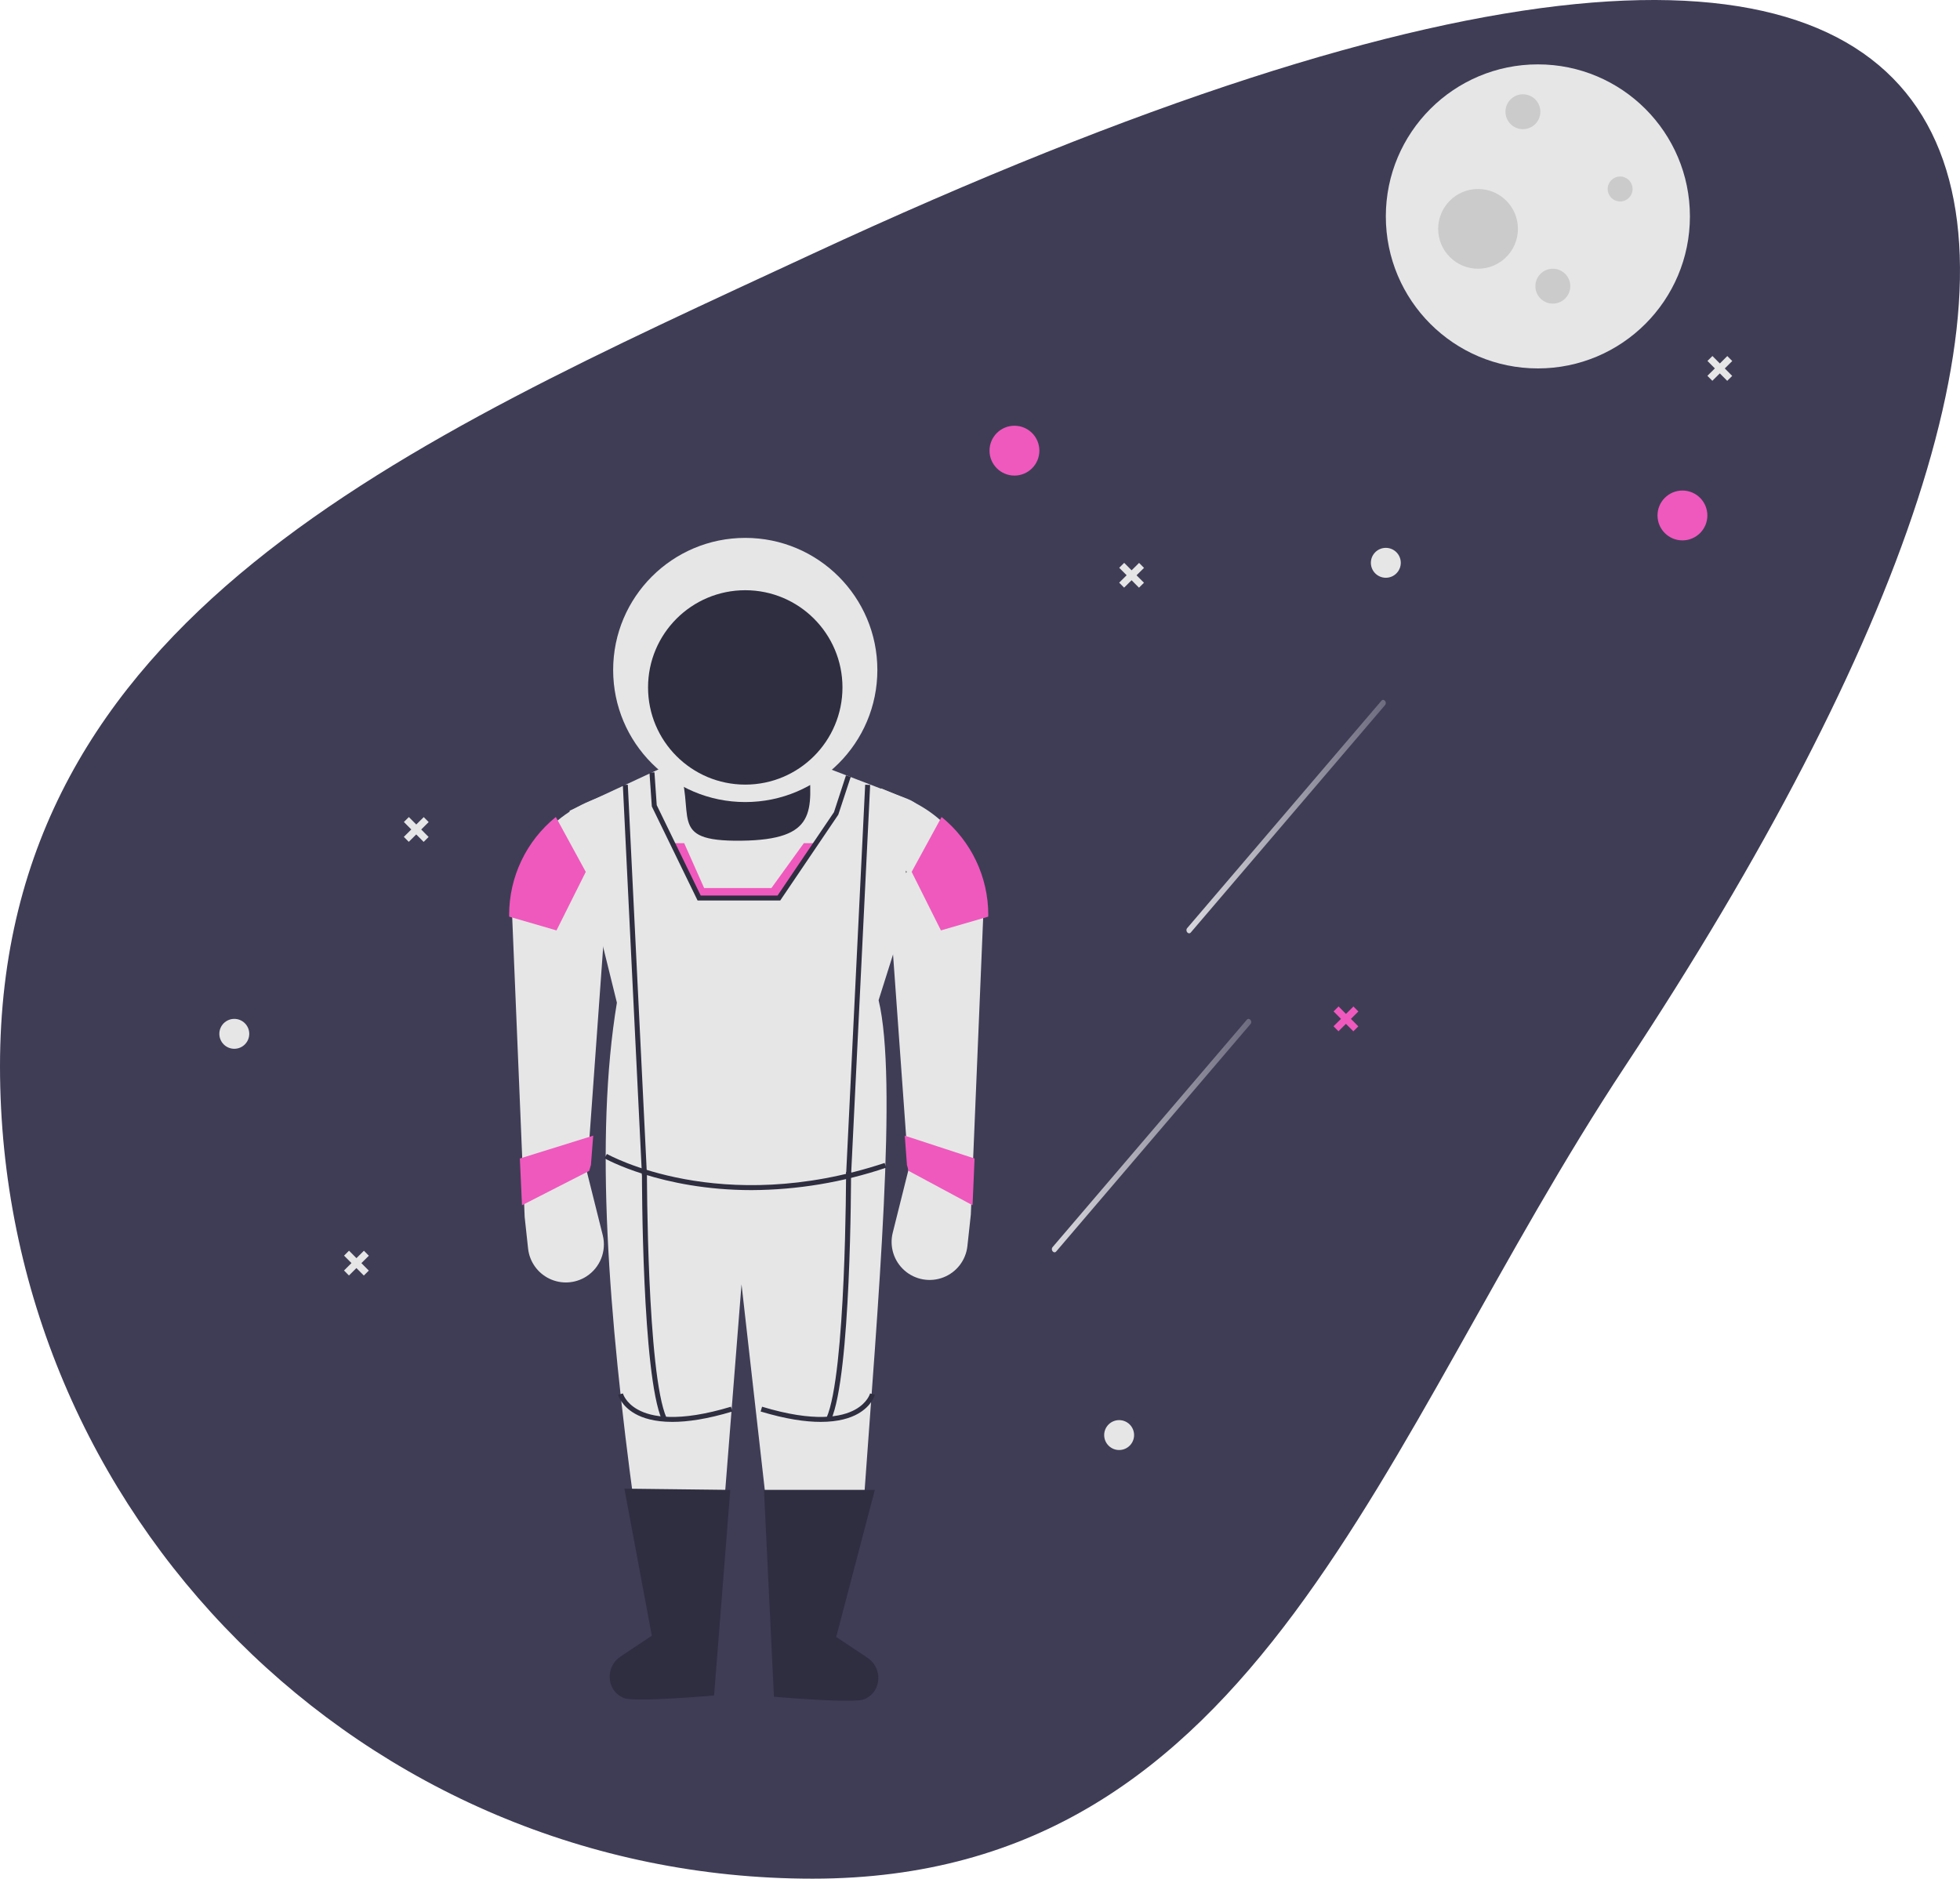
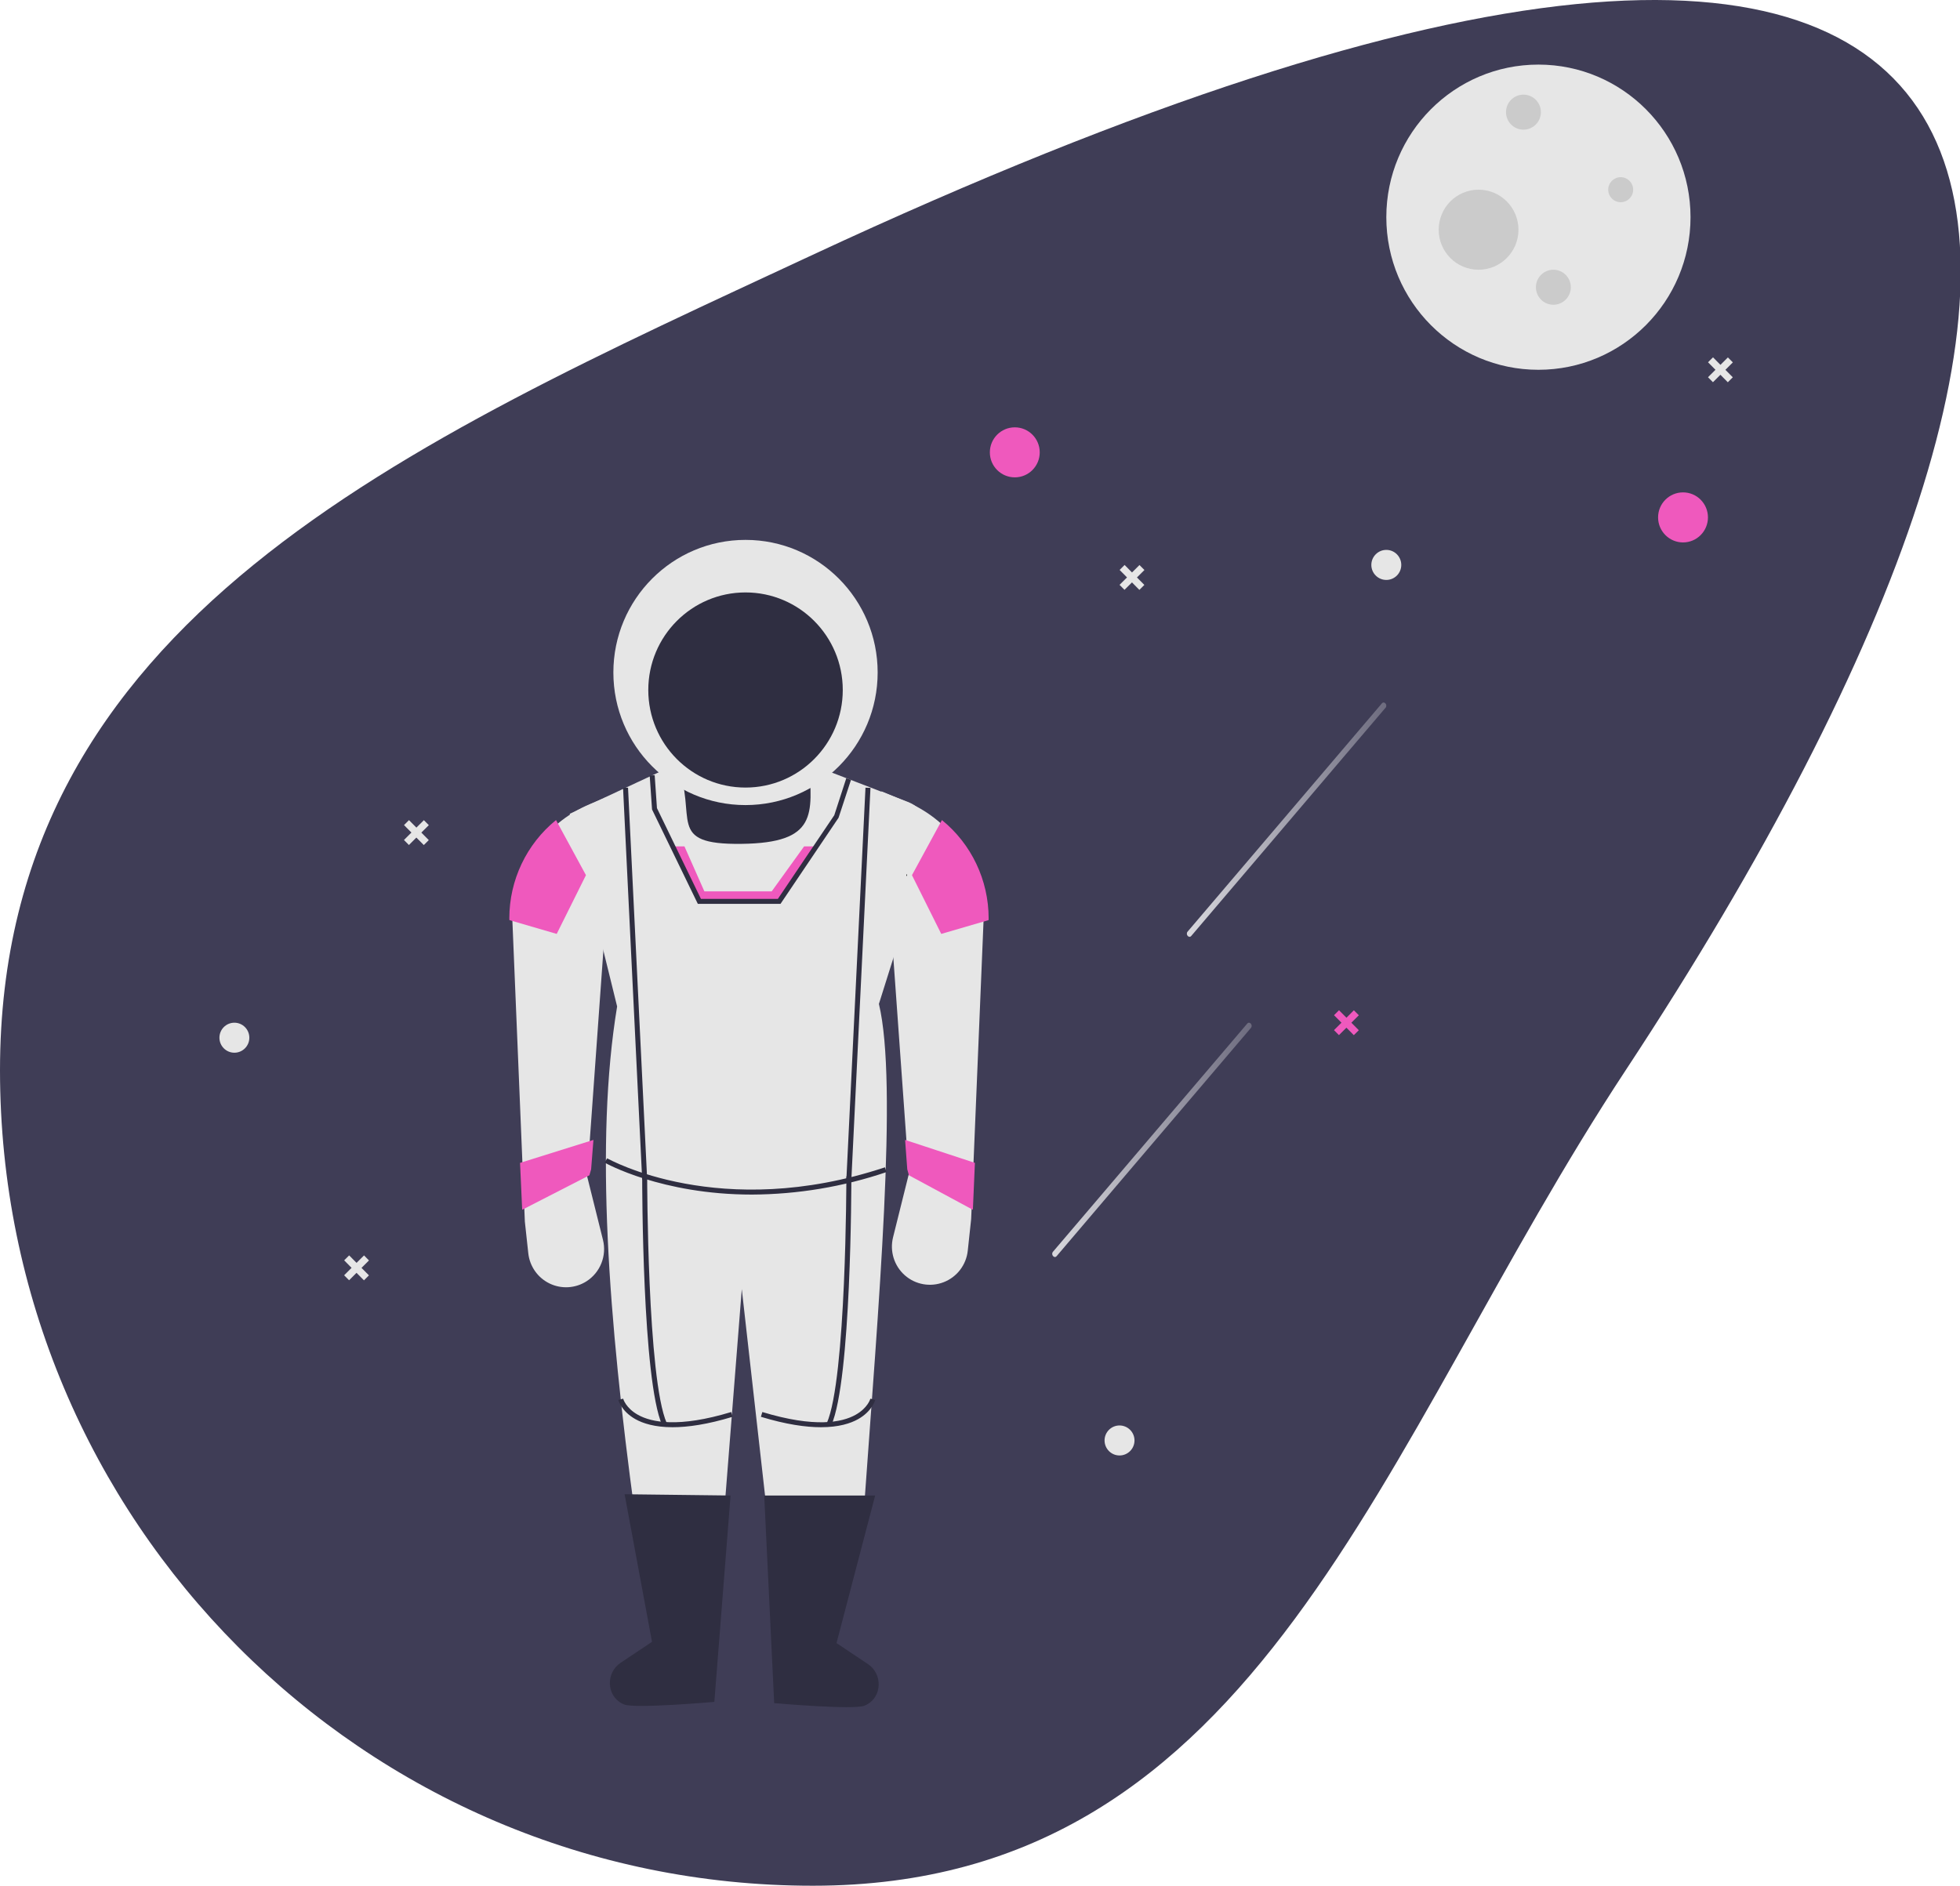
- <svg xmlns="http://www.w3.org/2000/svg" xmlns:xlink="http://www.w3.org/1999/xlink" id="e2652d7b-d014-44e7-aeea-709bf92e6067" data-name="Layer 1" width="853.297" height="818" viewBox="0 0 853.297 818">
+ <svg xmlns="http://www.w3.org/2000/svg" xmlns:xlink="http://www.w3.org/1999/xlink" width="212pt" height="204pt" viewBox="0 0 212 204" version="1.1">
  <defs>
-     <linearGradient id="fe5e6308-1e89-4ce8-8c8d-e7ed4a72d158" x1="689.871" y1="396.558" x2="776.681" y2="396.558" gradientUnits="userSpaceOnUse">
-       <stop offset="0" stop-color="#fff" />
-       <stop offset="1" stop-color="#fff" stop-opacity="0.3" />
+     <filter id="alpha" filterUnits="objectBoundingBox" x="0%" y="0%" width="100%" height="100%">
+       <feColorMatrix type="matrix" in="SourceGraphic" values="0 0 0 0 1 0 0 0 0 1 0 0 0 0 1 0 0 0 1 0" />
+     </filter>
+     <mask id="mask0">
+       <g filter="url(#alpha)">
+         <rect x="0" y="0" width="212" height="204" style="fill:rgb(0%,0%,0%);fill-opacity:0.8;stroke:none;" />
+       </g>
+     </mask>
+     <linearGradient id="linear0" gradientUnits="userSpaceOnUse" x1="689.871" y1="396.558" x2="776.681" y2="396.558" gradientTransform="matrix(0.248535,0,0,0.249389,-43.08379,-10.22494)">
+       <stop offset="0" style="stop-color:rgb(100%,100%,100%);stop-opacity:1;" />
+       <stop offset="1" style="stop-color:rgb(100%,100%,100%);stop-opacity:0.302;" />
    </linearGradient>
-     <linearGradient id="b0adbdce-87b5-465c-b00c-1cf2f5493111" x1="631.274" y1="535.454" x2="718.084" y2="535.454" xlink:href="#fe5e6308-1e89-4ce8-8c8d-e7ed4a72d158" />
+     <clipPath id="clip1">
+       <rect x="0" y="0" width="212" height="204" />
+     </clipPath>
+     <g id="surface5" clip-path="url(#clip1)">
+       <path style=" stroke:none;fill-rule:nonzero;fill:url(#linear0);" d="M 128.852 101.25 L 137.047 91.625 L 145.238 81.996 L 149.867 76.562 C 150.121 76.262 149.727 75.793 149.469 76.094 L 141.277 85.719 L 133.082 95.348 L 128.457 100.781 C 128.199 101.082 128.594 101.551 128.852 101.25 Z M 128.852 101.25 " />
+     </g>
+     <mask id="mask1">
+       <g filter="url(#alpha)">
+         <rect x="0" y="0" width="212" height="204" style="fill:rgb(0%,0%,0%);fill-opacity:0.8;stroke:none;" />
+       </g>
+     </mask>
+     <linearGradient id="linear1" gradientUnits="userSpaceOnUse" x1="631.274" y1="535.454" x2="718.084" y2="535.454" gradientTransform="matrix(0.248535,0,0,0.249389,-43.08379,-10.22494)">
+       <stop offset="0" style="stop-color:rgb(100%,100%,100%);stop-opacity:1;" />
+       <stop offset="1" style="stop-color:rgb(100%,100%,100%);stop-opacity:0.302;" />
+     </linearGradient>
+     <clipPath id="clip2">
+       <rect x="0" y="0" width="212" height="204" />
+     </clipPath>
+     <g id="surface8" clip-path="url(#clip2)">
+       <path style=" stroke:none;fill-rule:nonzero;fill:url(#linear1);" d="M 114.289 135.891 L 122.48 126.262 L 130.676 116.637 L 135.301 111.203 C 135.559 110.902 135.164 110.434 134.906 110.734 L 126.711 120.359 L 118.52 129.984 L 113.891 135.418 C 113.637 135.719 114.031 136.188 114.289 135.891 Z M 114.289 135.891 " />
+     </g>
  </defs>
-   <path d="M880.852,505.249C773.135,668.243,722.473,859,527.102,859S173.351,700.62,173.351,505.249,349.886,233.745,527.102,151.499C1102.708-115.643,1121.875,140.543,880.852,505.249Z" transform="translate(-173.3513 -41)" fill="#3f3d56" />
-   <circle cx="669.522" cy="94.222" r="66.193" fill="#e6e6e6" />
-   <circle cx="663.011" cy="48.647" r="7.596" fill="#cbcbcb" />
-   <circle cx="676.033" cy="124.605" r="7.596" fill="#cbcbcb" />
-   <circle cx="705.331" cy="82.286" r="5.426" fill="#cbcbcb" />
-   <circle cx="643.479" cy="99.648" r="17.362" fill="#cbcbcb" />
-   <circle cx="441.646" cy="196.224" r="10.851" fill="#ef59bd" />
-   <circle cx="732.459" cy="224.437" r="10.851" fill="#ef59bd" />
-   <circle cx="603.329" cy="245.054" r="6.511" fill="#e6e6e6" />
-   <circle cx="102.002" cy="450.143" r="6.511" fill="#e6e6e6" />
-   <circle cx="487.221" cy="624.848" r="6.511" fill="#e6e6e6" />
-   <polygon points="589.224 438.245 585.975 441.473 582.747 438.223 580.581 440.375 583.808 443.625 580.558 446.852 582.71 449.019 585.96 445.791 589.188 449.041 591.354 446.889 588.126 443.639 591.376 440.412 589.224 438.245" fill="#ef59bd" />
-   <polygon points="158.43 544.588 155.18 547.815 151.953 544.565 149.786 546.717 153.014 549.967 149.764 553.194 151.916 555.361 155.165 552.133 158.393 555.383 160.56 553.231 157.332 549.982 160.582 546.754 158.43 544.588" fill="#e6e6e6" />
-   <polygon points="184.473 355.776 181.223 359.003 177.996 355.754 175.829 357.905 179.057 361.155 175.807 364.383 177.959 366.549 181.208 363.322 184.436 366.571 186.603 364.42 183.375 361.17 186.625 357.942 184.473 355.776" fill="#e6e6e6" />
-   <polygon points="751.993 155.028 748.743 158.255 745.516 155.006 743.349 157.157 746.577 160.407 743.327 163.635 745.479 165.801 748.729 162.574 751.956 165.823 754.123 163.672 750.895 160.422 754.145 157.194 751.993 155.028" fill="#e6e6e6" />
-   <polygon points="495.904 245.093 492.654 248.321 489.426 245.071 487.26 247.223 490.487 250.472 487.238 253.7 489.389 255.867 492.639 252.639 495.867 255.889 498.033 253.737 494.806 250.487 498.055 247.26 495.904 245.093" fill="#e6e6e6" />
-   <path d="M691.793,446.991l32.971-38.599,32.971-38.599,18.612-21.79c1.03-1.206-.559-3.086-1.589-1.881L741.787,384.723l-32.971,38.599L690.204,445.111c-1.03,1.206.559,3.086,1.589,1.881Z" transform="translate(-173.3513 -41)" opacity="0.8" fill="url(#fe5e6308-1e89-4ce8-8c8d-e7ed4a72d158)" />
-   <path d="M633.197,585.887l32.971-38.599,32.971-38.599,18.612-21.79c1.03-1.206-.559-3.086-1.589-1.881l-32.971,38.599L650.22,562.217l-18.612,21.79c-1.03,1.206.559,3.086,1.589,1.881Z" transform="translate(-173.3513 -41)" opacity="0.8" fill="url(#b0adbdce-87b5-465c-b00c-1cf2f5493111)" />
-   <path d="M293.526,331.322h61.852a0,0,0,0,1,0,0v24.339a15.811,15.811,0,0,1-15.811,15.811H309.337a15.811,15.811,0,0,1-15.811-15.811V331.322A0,0,0,0,1,293.526,331.322Z" fill="#2f2e41" />
-   <path d="M549.347,695.689c-14.085,14.271-28.191,14.366-42.319.46l-10.852-95.951L488.58,696.349c-14.118,11.427-27.276,12.965-39.064.425-11.246-83.075-17.358-160.254-7.596-219.195l-20.617-83.555,46.66-21.702c9.396,23.243-5.423,35.131,28.088,34.733,33.216-.394,30.736-12.889,29.423-34.733l42.923,16.509a15.383,15.383,0,0,1,9.147,18.99l-21.686,68.673C564.206,511.16,555.634,607.594,549.347,695.689Z" transform="translate(-173.3513 -41)" fill="#e6e6e6" />
-   <path d="M484.239,779.243s-34.641,3.034-39.281,1.124h0q-.439-.181-.855-.394c-6.896-3.521-7.106-13.382-.661-17.673l13.669-9.1L445.175,689.178l46.118.543Z" transform="translate(-173.3513 -41)" fill="#2f2e41" />
-   <path d="M510.282,779.786s34.641,3.034,39.281,1.124h0q.439-.181.855-.394c6.896-3.521,7.106-13.382.661-17.673l-13.669-9.1L554.23,689.721H505.942Z" transform="translate(-173.3513 -41)" fill="#2f2e41" />
-   <path d="M428.898,551.367l6.866,27.466a16.55,16.55,0,0,1-7.201,17.996l0,0a16.55,16.55,0,0,1-25.31-12.203L401.77,570.899l-5.426-130.455a54.878,54.878,0,0,1,33.859-50.693l10.631-4.408Z" transform="translate(-173.3513 -41)" fill="#e6e6e6" />
-   <path d="M601.433,439.361l-.033.77-4.384,105.3-.846,20.346-.163,4.037-1.487,13.727a16.55,16.55,0,1,1-32.51-5.795l6.869-27.465-.152-2.04-.911-12.761L556.943,384.258l10.634,4.406a54.958,54.958,0,0,1,33.856,50.697Z" transform="translate(-173.3513 -41)" fill="#e6e6e6" />
-   <path d="M500.577,559.191c-39.417,0-63.732-13.67-64.076-13.868l1.085-1.88c.484.28,49.249,27.634,120.894,3.923l.682,2.06A185.898,185.898,0,0,1,500.577,559.191Z" transform="translate(-173.3513 -41)" fill="#2f2e41" />
-   <path d="M461.545,659.235c-8.675-19.518-8.719-104.352-8.716-107.954l2.17.002c-.001.877.04,87.97,8.529,107.07Z" transform="translate(-173.3513 -41)" fill="#2f2e41" />
-   <path d="M466.057,660.111c-7.727,0-12.861-1.646-16.209-3.533-6.094-3.437-7.352-8.119-7.402-8.316l2.102-.538-1.051.269,1.05-.274c.044.164,1.141,4.063,6.463,7.024,5.86,3.259,17.654,5.691,40.559-1.236l.627,2.077C481.235,658.897,472.691,660.111,466.057,660.111Z" transform="translate(-173.3513 -41)" fill="#2f2e41" />
-   <rect x="448.667" y="382.625" width="2.171" height="170.164" transform="translate(-195.6916 -18.43964) rotate(-2.80385)" fill="#2f2e41" />
-   <path d="M535.147,659.235l-1.984-.882c8.489-19.1,8.531-106.193,8.529-107.07l2.17-.002C543.865,554.883,543.822,639.717,535.147,659.235Z" transform="translate(-173.3513 -41)" fill="#2f2e41" />
-   <path d="M530.635,660.111c-6.634,0-15.176-1.212-26.139-4.528l.627-2.077c22.904,6.925,34.696,4.495,40.559,1.236,5.322-2.961,6.419-6.859,6.462-7.024l2.101.544c-.051.197-1.308,4.88-7.402,8.316C543.496,658.465,538.36,660.111,530.635,660.111Z" transform="translate(-173.3513 -41)" fill="#2f2e41" />
-   <rect x="461.858" y="466.622" width="170.164" height="2.171" transform="translate(-120.2615 950.1628) rotate(-87.20185)" fill="#2f2e41" />
-   <polygon points="355.248 367.131 339.101 391.003 304.377 391.003 292.767 367.131 297.867 367.131 306.548 386.663 335.846 386.663 349.953 367.131 355.248 367.131" fill="#ef59bd" />
-   <polygon points="394.443 379.067 394.725 379.631 394.443 380.152 394.443 379.067" />
-   <path d="M603.603,439.361l-.033.77-20.585,5.979-12.739-25.479,13.032-23.894A54.81,54.81,0,0,1,603.603,439.361Z" transform="translate(-173.3513 -41)" fill="#ef59bd" />
-   <path d="M395.01,439.361l.033.77,20.585,5.979,12.739-25.479-13.032-23.894A54.81,54.81,0,0,0,395.01,439.361Z" transform="translate(-173.3513 -41)" fill="#ef59bd" />
-   <circle cx="324.452" cy="291.715" r="57.512" fill="#e6e6e6" />
-   <circle cx="324.452" cy="299.31" r="42.32" fill="#2f2e41" />
-   <polygon points="424.284 504.432 423.403 524.778 395.571 509.825 394.849 507.242 393.9 494.481 424.284 504.432" fill="#ef59bd" />
-   <polygon points="226.324 504.432 227.25 524.778 256.503 509.825 257.263 507.242 258.26 494.481 226.324 504.432" fill="#ef59bd" />
-   <polygon points="339.678 392.089 303.698 392.089 283.777 351.139 282.753 336.41 284.918 336.26 285.913 350.568 305.057 389.918 338.525 389.918 363.075 353.628 368.301 337.605 370.366 338.277 364.958 354.718 339.678 392.089" fill="#2f2e41" />
+   <g id="surface1">
+     <path style=" stroke:none;fill-rule:nonzero;fill:rgb(24.706%,23.922%,33.725%);fill-opacity:1;" d="M 175.84 115.777 C 149.066 156.426 136.477 204 87.918 204 C 39.363 204 0 164.5 0 115.777 C 0 67.055 43.875 48.07 87.918 27.559 C 230.977 -39.066 235.742 24.824 175.84 115.777 Z M 175.84 115.777 " />
+     <path style=" stroke:none;fill-rule:nonzero;fill:rgb(90.196%,90.196%,90.196%);fill-opacity:1;" d="M 182.852 23.496 C 182.852 32.613 175.484 40.004 166.398 40.004 C 157.312 40.004 149.949 32.613 149.949 23.496 C 149.949 14.383 157.312 6.988 166.398 6.988 C 175.484 6.988 182.852 14.383 182.852 23.496 Z M 182.852 23.496 " />
+     <path style=" stroke:none;fill-rule:nonzero;fill:rgb(79.608%,79.608%,79.608%);fill-opacity:1;" d="M 166.668 12.133 C 166.668 13.18 165.824 14.027 164.781 14.027 C 163.738 14.027 162.895 13.18 162.895 12.133 C 162.895 11.086 163.738 10.238 164.781 10.238 C 165.824 10.238 166.668 11.086 166.668 12.133 Z M 166.668 12.133 " />
+     <path style=" stroke:none;fill-rule:nonzero;fill:rgb(79.608%,79.608%,79.608%);fill-opacity:1;" d="M 169.906 31.074 C 169.906 32.121 169.059 32.969 168.016 32.969 C 166.977 32.969 166.129 32.121 166.129 31.074 C 166.129 30.027 166.977 29.18 168.016 29.18 C 169.059 29.18 169.906 30.027 169.906 31.074 Z M 169.906 31.074 " />
+     <path style=" stroke:none;fill-rule:nonzero;fill:rgb(79.608%,79.608%,79.608%);fill-opacity:1;" d="M 176.648 20.52 C 176.648 21.27 176.043 21.875 175.301 21.875 C 174.555 21.875 173.949 21.27 173.949 20.52 C 173.949 19.773 174.555 19.168 175.301 19.168 C 176.043 19.168 176.648 19.773 176.648 20.52 Z M 176.648 20.52 " />
+     <path style=" stroke:none;fill-rule:nonzero;fill:rgb(79.608%,79.608%,79.608%);fill-opacity:1;" d="M 164.242 24.852 C 164.242 27.242 162.309 29.18 159.926 29.18 C 157.543 29.18 155.613 27.242 155.613 24.852 C 155.613 22.461 157.543 20.52 159.926 20.52 C 162.309 20.52 164.242 22.461 164.242 24.852 Z M 164.242 24.852 " />
+     <path style=" stroke:none;fill-rule:nonzero;fill:rgb(93.725%,34.902%,74.118%);fill-opacity:1;" d="M 112.461 48.938 C 112.461 50.43 111.254 51.641 109.766 51.641 C 108.273 51.641 107.066 50.43 107.066 48.938 C 107.066 47.441 108.273 46.23 109.766 46.23 C 111.254 46.23 112.461 47.441 112.461 48.938 Z M 112.461 48.938 " />
+     <path style=" stroke:none;fill-rule:nonzero;fill:rgb(93.725%,34.902%,74.118%);fill-opacity:1;" d="M 184.738 55.973 C 184.738 57.465 183.531 58.68 182.043 58.68 C 180.551 58.68 179.344 57.465 179.344 55.973 C 179.344 54.477 180.551 53.266 182.043 53.266 C 183.531 53.266 184.738 54.477 184.738 55.973 Z M 184.738 55.973 " />
+     <path style=" stroke:none;fill-rule:nonzero;fill:rgb(90.196%,90.196%,90.196%);fill-opacity:1;" d="M 151.566 61.113 C 151.566 62.012 150.844 62.738 149.949 62.738 C 149.055 62.738 148.328 62.012 148.328 61.113 C 148.328 60.219 149.055 59.488 149.949 59.488 C 150.844 59.488 151.566 60.219 151.566 61.113 Z M 151.566 61.113 " />
+     <path style=" stroke:none;fill-rule:nonzero;fill:rgb(90.196%,90.196%,90.196%);fill-opacity:1;" d="M 26.969 112.262 C 26.969 113.156 26.246 113.883 25.352 113.883 C 24.457 113.883 23.734 113.156 23.734 112.262 C 23.734 111.363 24.457 110.637 25.352 110.637 C 26.246 110.637 26.969 111.363 26.969 112.262 Z M 26.969 112.262 " />
+     <path style=" stroke:none;fill-rule:nonzero;fill:rgb(90.196%,90.196%,90.196%);fill-opacity:1;" d="M 122.711 155.828 C 122.711 156.727 121.984 157.453 121.09 157.453 C 120.199 157.453 119.473 156.727 119.473 155.828 C 119.473 154.934 120.199 154.207 121.09 154.207 C 121.984 154.207 122.711 154.934 122.711 155.828 Z M 122.711 155.828 " />
+     <path style=" stroke:none;fill-rule:nonzero;fill:rgb(93.725%,34.902%,74.118%);fill-opacity:1;" d="M 146.441 109.293 L 145.637 110.098 L 144.832 109.289 L 144.293 109.824 L 145.098 110.637 L 144.289 111.441 L 144.824 111.98 L 145.633 111.176 L 146.434 111.984 L 146.973 111.449 L 146.168 110.637 L 146.977 109.832 Z M 146.441 109.293 " />
+     <path style=" stroke:none;fill-rule:nonzero;fill:rgb(90.196%,90.196%,90.196%);fill-opacity:1;" d="M 39.375 135.812 L 38.566 136.617 L 37.766 135.809 L 37.227 136.344 L 38.027 137.156 L 37.223 137.961 L 37.758 138.5 L 38.562 137.695 L 39.367 138.508 L 39.906 137.969 L 39.102 137.16 L 39.91 136.355 Z M 39.375 135.812 " />
+     <path style=" stroke:none;fill-rule:nonzero;fill:rgb(90.196%,90.196%,90.196%);fill-opacity:1;" d="M 45.848 88.727 L 45.039 89.531 L 44.238 88.723 L 43.699 89.258 L 44.5 90.066 L 43.695 90.871 L 44.23 91.414 L 45.035 90.609 L 45.84 91.418 L 46.379 90.883 L 45.574 90.07 L 46.383 89.266 Z M 45.848 88.727 " />
+     <path style=" stroke:none;fill-rule:nonzero;fill:rgb(90.196%,90.196%,90.196%);fill-opacity:1;" d="M 186.895 38.664 L 186.09 39.469 L 185.285 38.656 L 184.746 39.191 L 185.551 40.004 L 184.742 40.809 L 185.277 41.348 L 186.086 40.543 L 186.887 41.355 L 187.426 40.816 L 186.625 40.008 L 187.43 39.203 Z M 186.895 38.664 " />
+     <path style=" stroke:none;fill-rule:nonzero;fill:rgb(90.196%,90.196%,90.196%);fill-opacity:1;" d="M 123.25 61.125 L 122.441 61.93 L 121.641 61.117 L 121.102 61.656 L 121.902 62.465 L 121.094 63.27 L 121.629 63.809 L 122.438 63.004 L 123.238 63.816 L 123.777 63.277 L 122.977 62.469 L 123.785 61.664 Z M 123.25 61.125 " />
+     <use xlink:href="#surface5" mask="url(#mask0)" />
+     <use xlink:href="#surface8" mask="url(#mask1)" />
+     <path style=" stroke:none;fill-rule:nonzero;fill:rgb(18.431%,18.039%,25.49%);fill-opacity:1;" d="M 72.953 82.629 L 88.324 82.629 L 88.324 88.699 C 88.324 90.875 86.566 92.641 84.395 92.641 L 76.883 92.641 C 74.711 92.641 72.953 90.875 72.953 88.699 Z M 72.953 82.629 " />
+     <path style=" stroke:none;fill-rule:nonzero;fill:rgb(90.196%,90.196%,90.196%);fill-opacity:1;" d="M 93.449 163.273 C 89.949 166.832 86.441 166.855 82.93 163.387 L 80.234 139.457 L 78.344 163.438 C 74.836 166.285 71.566 166.672 68.637 163.543 C 65.84 142.824 64.32 123.578 66.75 108.879 L 61.625 88.039 L 73.223 82.629 C 75.555 88.426 71.875 91.391 80.203 91.289 C 88.457 91.191 87.84 88.074 87.516 82.629 L 98.184 86.746 C 100.07 87.473 101.062 89.547 100.457 91.48 L 95.066 108.605 C 97.141 117.254 95.012 141.301 93.449 163.273 Z M 93.449 163.273 " />
+     <path style=" stroke:none;fill-rule:nonzero;fill:rgb(18.431%,18.039%,25.49%);fill-opacity:1;" d="M 77.266 184.109 C 77.266 184.109 68.656 184.867 67.504 184.391 C 67.43 184.359 67.359 184.328 67.293 184.293 C 65.578 183.414 65.523 180.953 67.129 179.883 L 70.523 177.613 L 67.559 161.648 L 79.02 161.785 Z M 77.266 184.109 " />
+     <path style=" stroke:none;fill-rule:nonzero;fill:rgb(18.431%,18.039%,25.49%);fill-opacity:1;" d="M 83.738 184.246 C 83.738 184.246 92.348 185 93.5 184.523 C 93.574 184.496 93.645 184.461 93.715 184.426 C 95.43 183.551 95.48 181.09 93.879 180.02 L 90.48 177.75 L 94.66 161.785 L 82.66 161.785 Z M 83.738 184.246 " />
+     <path style=" stroke:none;fill-rule:nonzero;fill:rgb(90.196%,90.196%,90.196%);fill-opacity:1;" d="M 63.512 127.281 L 65.219 134.129 C 65.648 135.855 64.926 137.664 63.43 138.617 C 62.23 139.379 60.723 139.469 59.441 138.848 C 58.164 138.23 57.293 136.992 57.141 135.574 L 56.77 132.152 L 55.422 99.617 C 55.422 94.082 58.742 89.094 63.836 86.977 L 66.48 85.875 Z M 63.512 127.281 " />
+     <path style=" stroke:none;fill-rule:nonzero;fill:rgb(90.196%,90.196%,90.196%);fill-opacity:1;" d="M 106.395 99.348 L 106.387 99.539 L 105.297 125.801 L 105.086 130.875 L 105.043 131.879 L 104.676 135.305 C 104.512 136.836 103.508 138.148 102.074 138.707 C 100.641 139.266 99.016 138.977 97.863 137.957 C 96.711 136.934 96.223 135.355 96.594 133.859 L 98.301 127.008 L 98.266 126.5 L 98.039 123.316 L 95.336 85.605 L 97.98 86.703 C 103.07 88.828 106.387 93.812 106.395 99.348 Z M 106.395 99.348 " />
+     <path style=" stroke:none;fill-rule:nonzero;fill:rgb(18.431%,18.039%,25.49%);fill-opacity:1;" d="M 81.328 129.23 C 71.531 129.23 65.488 125.82 65.402 125.773 L 65.672 125.305 C 65.793 125.375 77.91 132.195 95.719 126.281 L 95.887 126.797 C 91.195 128.387 86.277 129.207 81.328 129.23 Z M 81.328 129.23 " />
+     <path style=" stroke:none;fill-rule:nonzero;fill:rgb(18.431%,18.039%,25.49%);fill-opacity:1;" d="M 71.625 154.18 C 69.469 149.312 69.461 128.156 69.461 127.258 L 70 127.258 C 70 127.477 70.008 149.199 72.121 153.961 Z M 71.625 154.18 " />
+     <path style=" stroke:none;fill-rule:nonzero;fill:rgb(18.431%,18.039%,25.49%);fill-opacity:1;" d="M 72.746 154.398 C 70.828 154.398 69.551 153.988 68.719 153.52 C 67.203 152.66 66.891 151.492 66.879 151.445 L 67.402 151.309 L 67.141 151.379 L 67.402 151.309 C 67.414 151.348 67.684 152.32 69.008 153.059 C 70.465 153.871 73.395 154.48 79.09 152.754 L 79.242 153.27 C 76.52 154.098 74.395 154.398 72.746 154.398 Z M 72.746 154.398 " />
+     <path style=" stroke:none;fill-rule:nonzero;fill:rgb(18.431%,18.039%,25.49%);fill-opacity:1;" d="M 67.391 85.234 L 67.93 85.211 L 70 127.598 L 69.461 127.621 Z M 67.391 85.234 " />
+     <path style=" stroke:none;fill-rule:nonzero;fill:rgb(18.431%,18.039%,25.49%);fill-opacity:1;" d="M 89.918 154.18 L 89.426 153.961 C 91.535 149.199 91.547 127.477 91.547 127.258 L 92.086 127.258 C 92.086 128.156 92.074 149.312 89.918 154.18 Z M 89.918 154.18 " />
+     <path style=" stroke:none;fill-rule:nonzero;fill:rgb(18.431%,18.039%,25.49%);fill-opacity:1;" d="M 88.797 154.398 C 87.148 154.398 85.027 154.098 82.301 153.27 L 82.457 152.754 C 88.148 154.48 91.078 153.875 92.535 153.059 C 93.859 152.32 94.133 151.348 94.145 151.309 L 94.664 151.445 C 94.652 151.492 94.34 152.66 92.824 153.52 C 91.992 153.988 90.719 154.398 88.797 154.398 Z M 88.797 154.398 " />
+     <path style=" stroke:none;fill-rule:nonzero;fill:rgb(18.431%,18.039%,25.49%);fill-opacity:1;" d="M 91.547 127.598 L 93.613 85.211 L 94.152 85.234 L 92.086 127.621 Z M 91.547 127.598 " />
+     <path style=" stroke:none;fill-rule:nonzero;fill:rgb(93.725%,34.902%,74.118%);fill-opacity:1;" d="M 88.293 91.559 L 84.277 97.512 L 75.648 97.512 L 72.762 91.559 L 74.031 91.559 L 76.188 96.43 L 83.469 96.43 L 86.977 91.559 Z M 88.293 91.559 " />
+     <path style=" stroke:none;fill-rule:nonzero;fill:rgb(0%,0%,0%);fill-opacity:1;" d="M 98.031 94.535 L 98.102 94.676 L 98.031 94.805 Z M 98.031 94.535 " />
+     <path style=" stroke:none;fill-rule:nonzero;fill:rgb(93.725%,34.902%,74.118%);fill-opacity:1;" d="M 106.934 99.348 L 106.926 99.539 L 101.809 101.031 L 98.641 94.676 L 101.883 88.715 C 105.078 91.312 106.934 95.219 106.934 99.348 Z M 106.934 99.348 " />
+     <path style=" stroke:none;fill-rule:nonzero;fill:rgb(93.725%,34.902%,74.118%);fill-opacity:1;" d="M 55.09 99.348 L 55.098 99.539 L 60.215 101.031 L 63.379 94.676 L 60.141 88.715 C 56.945 91.312 55.09 95.219 55.09 99.348 Z M 55.09 99.348 " />
+     <path style=" stroke:none;fill-rule:nonzero;fill:rgb(90.196%,90.196%,90.196%);fill-opacity:1;" d="M 94.93 72.75 C 94.93 80.672 88.531 87.094 80.637 87.094 C 72.742 87.094 66.344 80.672 66.344 72.75 C 66.344 64.828 72.742 58.406 80.637 58.406 C 88.531 58.406 94.93 64.828 94.93 72.75 Z M 94.93 72.75 " />
+     <path style=" stroke:none;fill-rule:nonzero;fill:rgb(18.431%,18.039%,25.49%);fill-opacity:1;" d="M 91.156 74.645 C 91.156 80.473 86.445 85.199 80.637 85.199 C 74.828 85.199 70.121 80.473 70.121 74.645 C 70.121 68.816 74.828 64.09 80.637 64.09 C 86.445 64.09 91.156 68.816 91.156 74.645 Z M 91.156 74.645 " />
+     <path style=" stroke:none;fill-rule:nonzero;fill:rgb(93.725%,34.902%,74.118%);fill-opacity:1;" d="M 105.449 125.801 L 105.23 130.875 L 98.312 127.145 L 98.133 126.5 L 97.898 123.316 Z M 105.449 125.801 " />
+     <path style=" stroke:none;fill-rule:nonzero;fill:rgb(93.725%,34.902%,74.118%);fill-opacity:1;" d="M 56.25 125.801 L 56.48 130.875 L 63.75 127.145 L 63.938 126.5 L 64.188 123.316 Z M 56.25 125.801 " />
+     <path style=" stroke:none;fill-rule:nonzero;fill:rgb(18.431%,18.039%,25.49%);fill-opacity:1;" d="M 84.422 97.781 L 75.48 97.781 L 70.527 87.57 L 70.273 83.898 L 70.812 83.859 L 71.059 87.426 L 75.816 97.242 L 84.137 97.242 L 90.238 88.191 L 91.535 84.195 L 92.047 84.363 L 90.703 88.461 Z M 84.422 97.781 " />
+   </g>
</svg>
